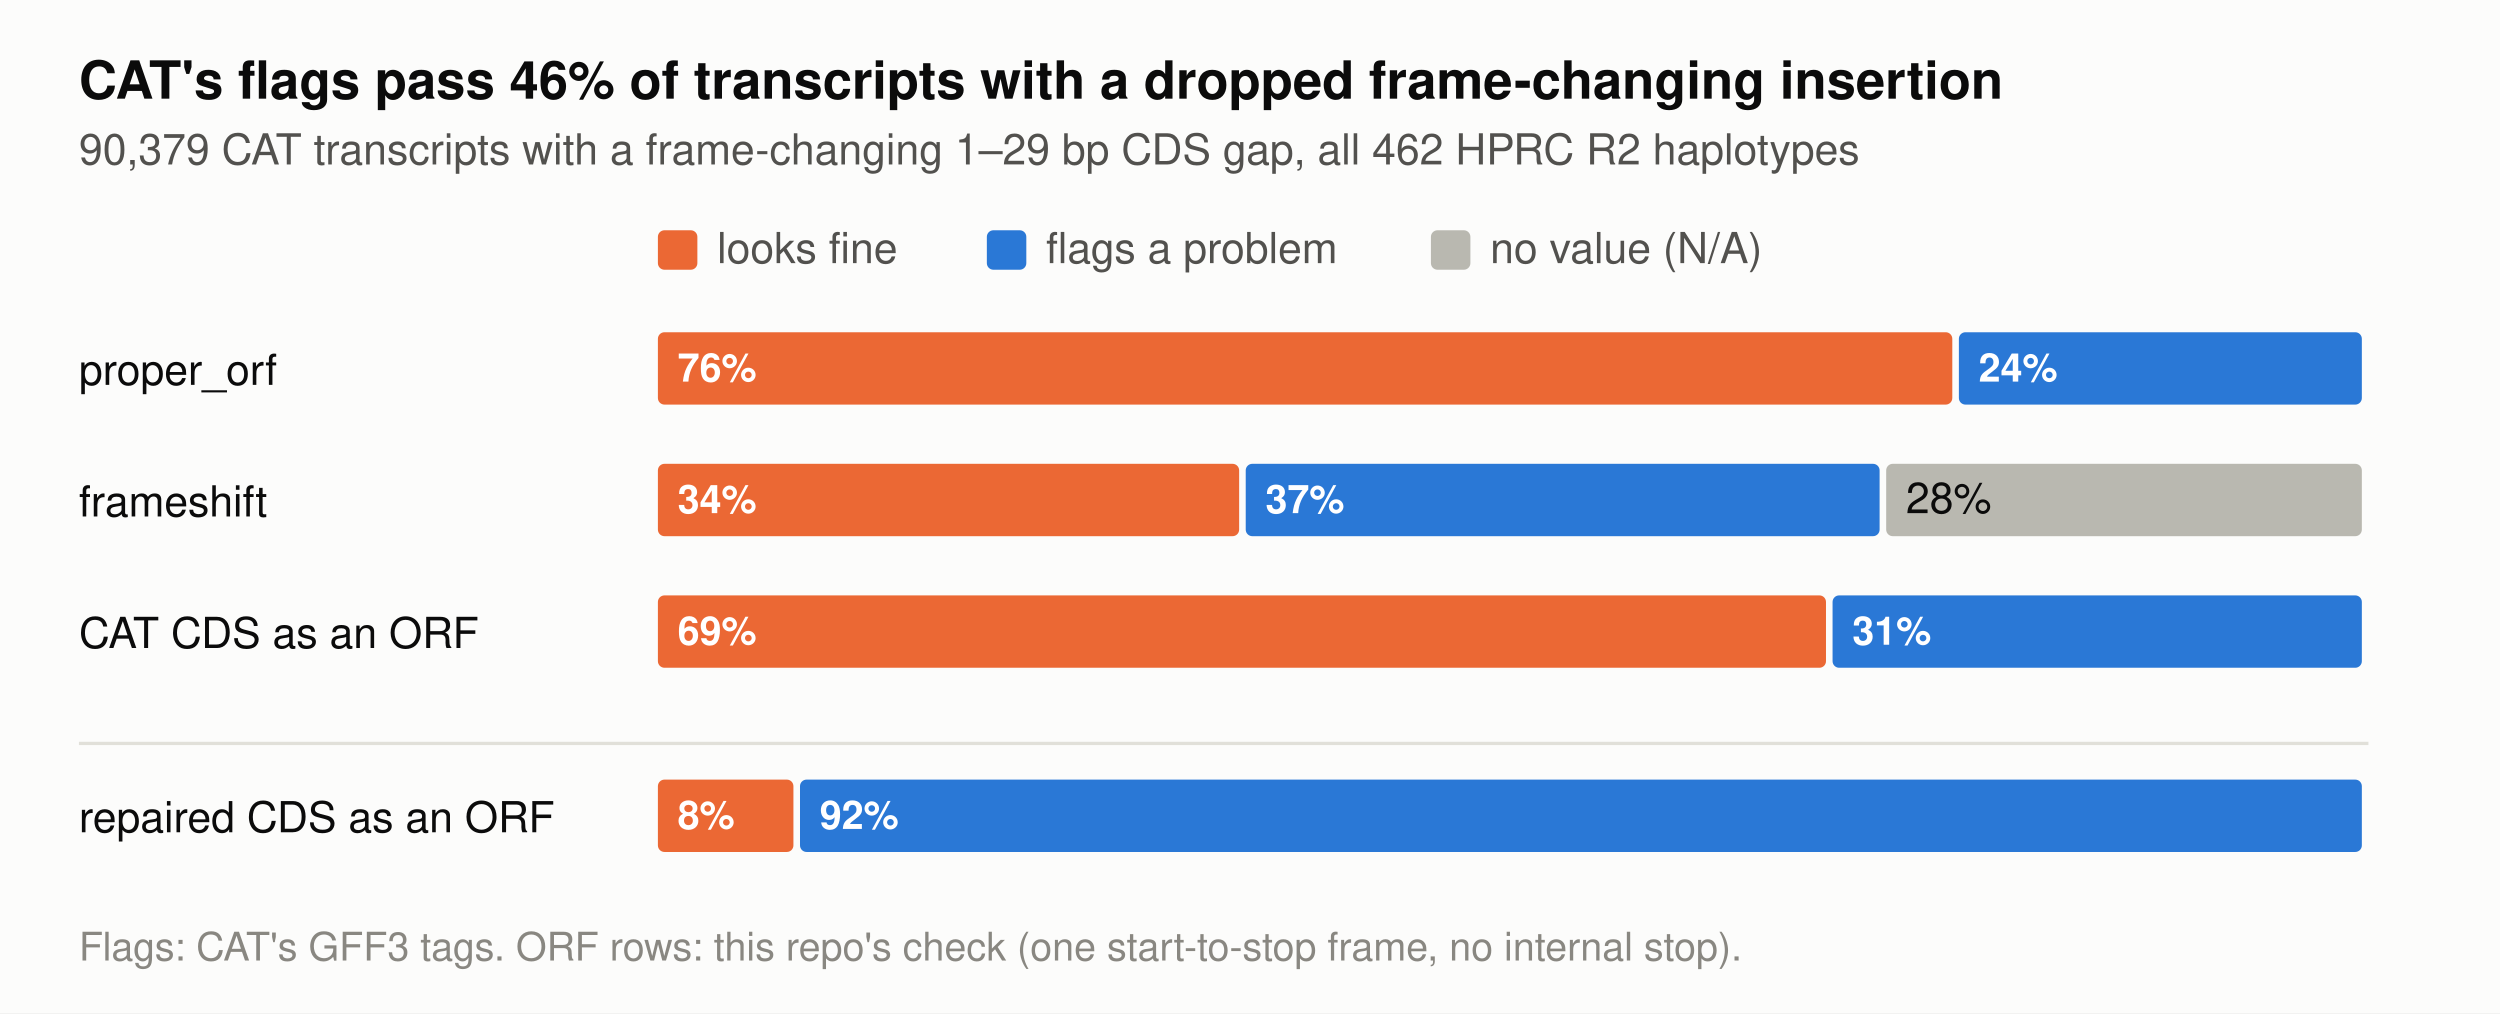
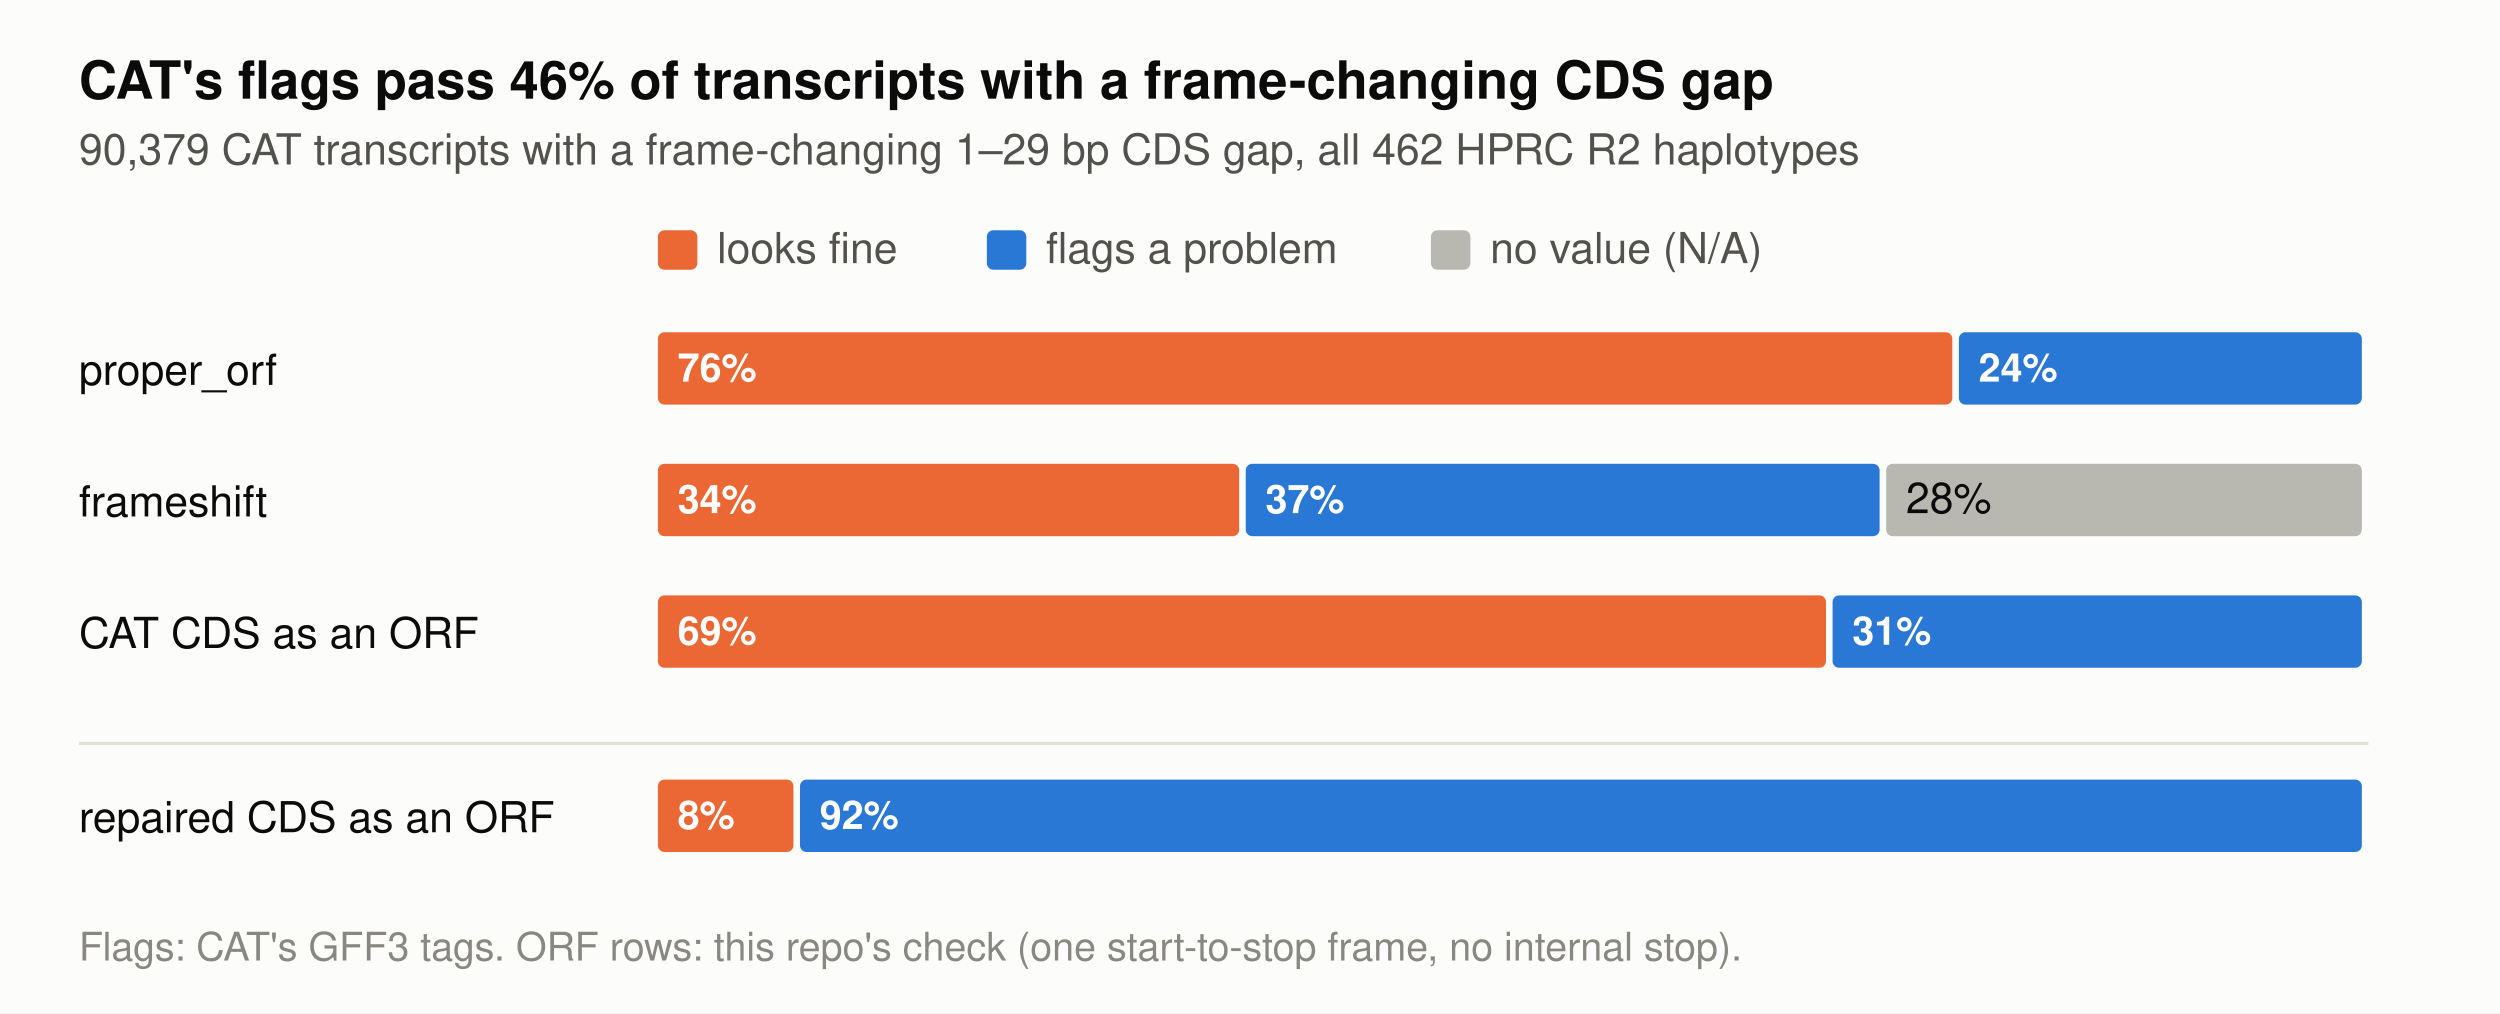
<svg xmlns="http://www.w3.org/2000/svg" viewBox="0 0 760 308" width="760" height="308" role="img">
  <style>text{font-family:system-ui,-apple-system,'Segoe UI',Helvetica,Arial,sans-serif;font-size:13px}.t{font-size:16px;font-weight:600}.m{font-size:12px}.on{font-weight:600;font-size:12px}.grid,.axis{stroke-width:1}.stop{stroke-width:2}.bg,.surf{fill:#fcfcfb}text{fill:#0b0b0b}.sub{fill:#52514e}.m{fill:#898781}.s1{fill:#2a78d6}.s2{fill:#eb6834}.na{fill:#b9b8b0}.on{fill:#ffffff}.outline{fill:none;stroke:#898781;stroke-width:1.5}.grid{stroke:#e1e0d9}.axis{stroke:#c3c2b7}.stop{stroke:#0b0b0b}@media (prefers-color-scheme:dark){.bg,.surf{fill:#1a1a19}text{fill:#f0efec}.sub{fill:#c3c2b7}.m{fill:#898781}.s1{fill:#3987e5}.s2{fill:#d95926}.na{fill:#55544f}.on{fill:#ffffff}.outline{fill:none;stroke:#898781;stroke-width:1.5}.grid{stroke:#2c2c2a}.axis{stroke:#383835}.stop{stroke:#f0efec}}</style>
  <rect width="760" height="308" class="bg" />
-   <text x="24.0" y="30.0" class="t" text-anchor="start">CAT's flags pass 46% of transcripts with a dropped frame-changing insertion</text>
+   <text x="24.0" y="30.0" class="t" text-anchor="start">CAT's flags pass 46% of transcripts with a frame-changing CDS gap</text>
  <text x="24.0" y="50.0" class="sub" text-anchor="start">90,379 CAT transcripts with a frame-changing 1–29 bp CDS gap, all 462 HPRC R2 haplotypes</text>
  <rect x="200.0" y="70.0" width="12.0" height="12.0" rx="2" class="s2" />
  <text x="218.0" y="80.0" class="sub" text-anchor="start">looks fine</text>
  <rect x="300.0" y="70.0" width="12.0" height="12.0" rx="2" class="s1" />
  <text x="318.0" y="80.0" class="sub" text-anchor="start">flags a problem</text>
  <rect x="435.0" y="70.0" width="12.0" height="12.0" rx="2" class="na" />
  <text x="453.0" y="80.0" class="sub" text-anchor="start">no value (N/A)</text>
  <text x="24.0" y="117.0" class="" text-anchor="start">proper_orf</text>
  <rect x="200.0" y="101.0" width="393.5" height="22.0" rx="2" class="s2" />
  <text x="206.0" y="116.0" class="on" text-anchor="start">76%</text>
  <rect x="595.5" y="101.0" width="122.5" height="22.0" rx="2" class="s1" />
  <text x="601.5" y="116.0" class="on" text-anchor="start">24%</text>
  <rect x="720.0" y="101.0" width="0.0" height="22.0" rx="2" class="na" />
  <text x="24.0" y="157.0" class="" text-anchor="start">frameshift</text>
  <rect x="200.0" y="141.0" width="176.7" height="22.0" rx="2" class="s2" />
  <text x="206.0" y="156.0" class="on" text-anchor="start">34%</text>
  <rect x="378.7" y="141.0" width="192.7" height="22.0" rx="2" class="s1" />
  <text x="384.7" y="156.0" class="on" text-anchor="start">37%</text>
  <rect x="573.4" y="141.0" width="144.6" height="22.0" rx="2" class="na" />
  <text x="579.4" y="156.0" class="" text-anchor="start">28%</text>
  <text x="24.0" y="197.0" class="" text-anchor="start">CAT CDS as an ORF</text>
  <rect x="200.0" y="181.0" width="355.1" height="22.0" rx="2" class="s2" />
  <text x="206.0" y="196.0" class="on" text-anchor="start">69%</text>
  <rect x="557.1" y="181.0" width="160.9" height="22.0" rx="2" class="s1" />
  <text x="563.1" y="196.0" class="on" text-anchor="start">31%</text>
  <line x1="24" y1="226" x2="720" y2="226" class="grid" />
  <text x="24.0" y="253.0" class="" text-anchor="start">repaired CDS as an ORF</text>
  <rect x="200.0" y="237.0" width="41.2" height="22.0" rx="2" class="s2" />
  <text x="206.0" y="252.0" class="on" text-anchor="start">8%</text>
  <rect x="243.2" y="237.0" width="474.8" height="22.0" rx="2" class="s1" />
  <text x="249.2" y="252.0" class="on" text-anchor="start">92%</text>
  <text x="24.0" y="292.0" class="m" text-anchor="start">Flags: CAT's GFF3 tags. ORF rows: this repo's check (one start-to-stop frame, no internal stop).</text>
</svg>
